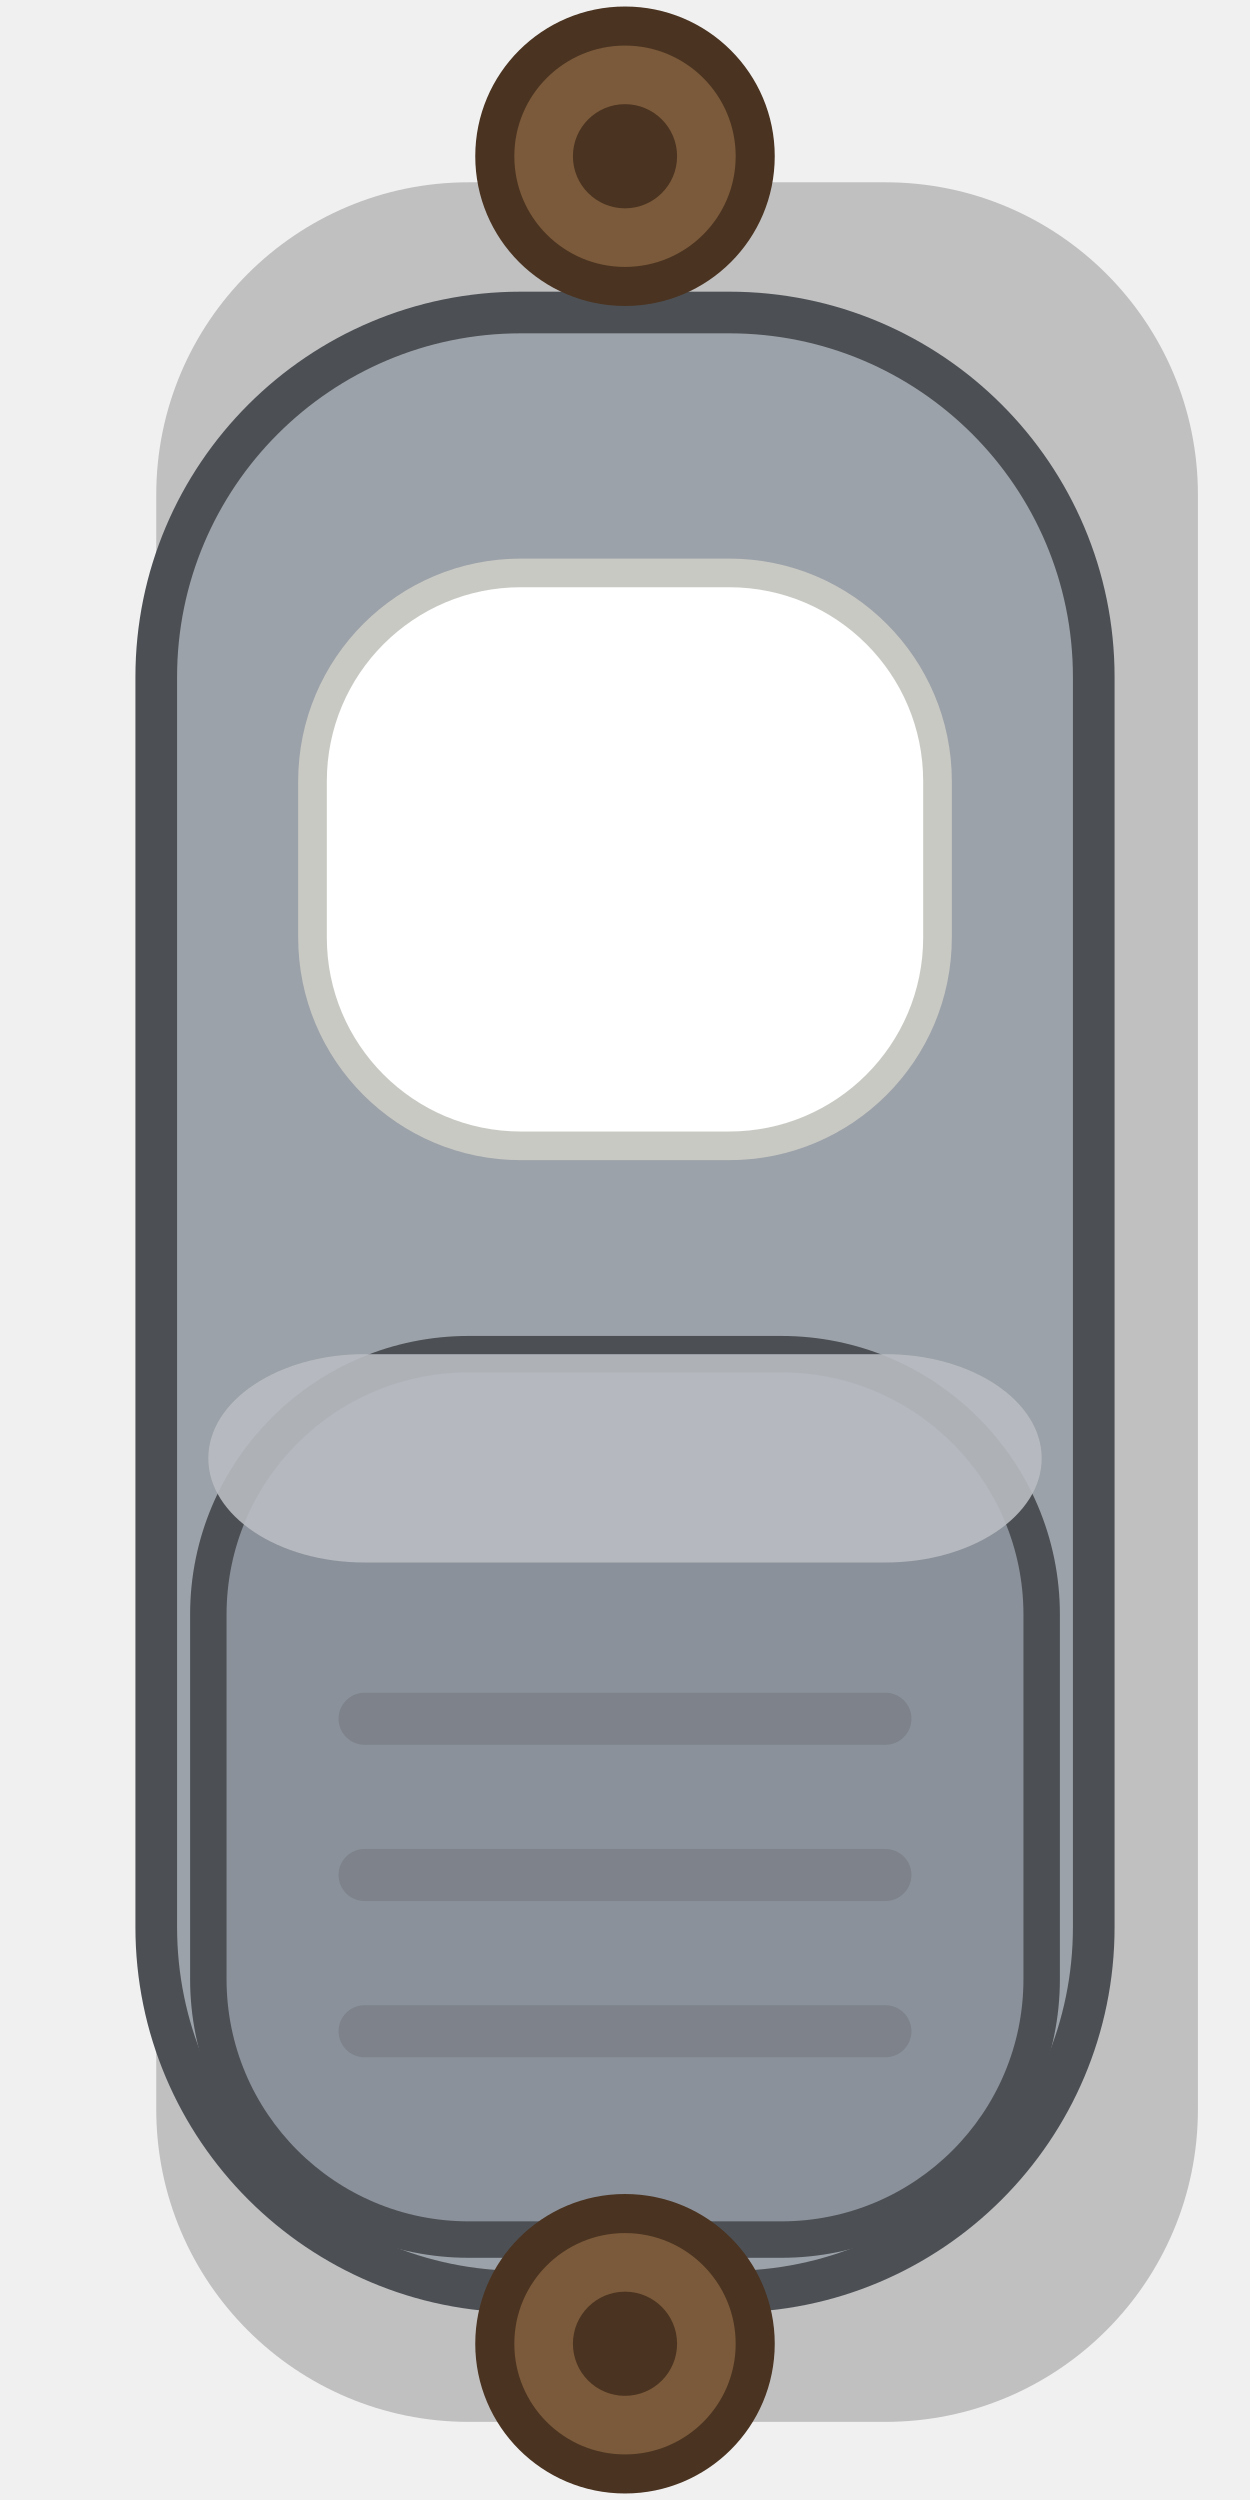
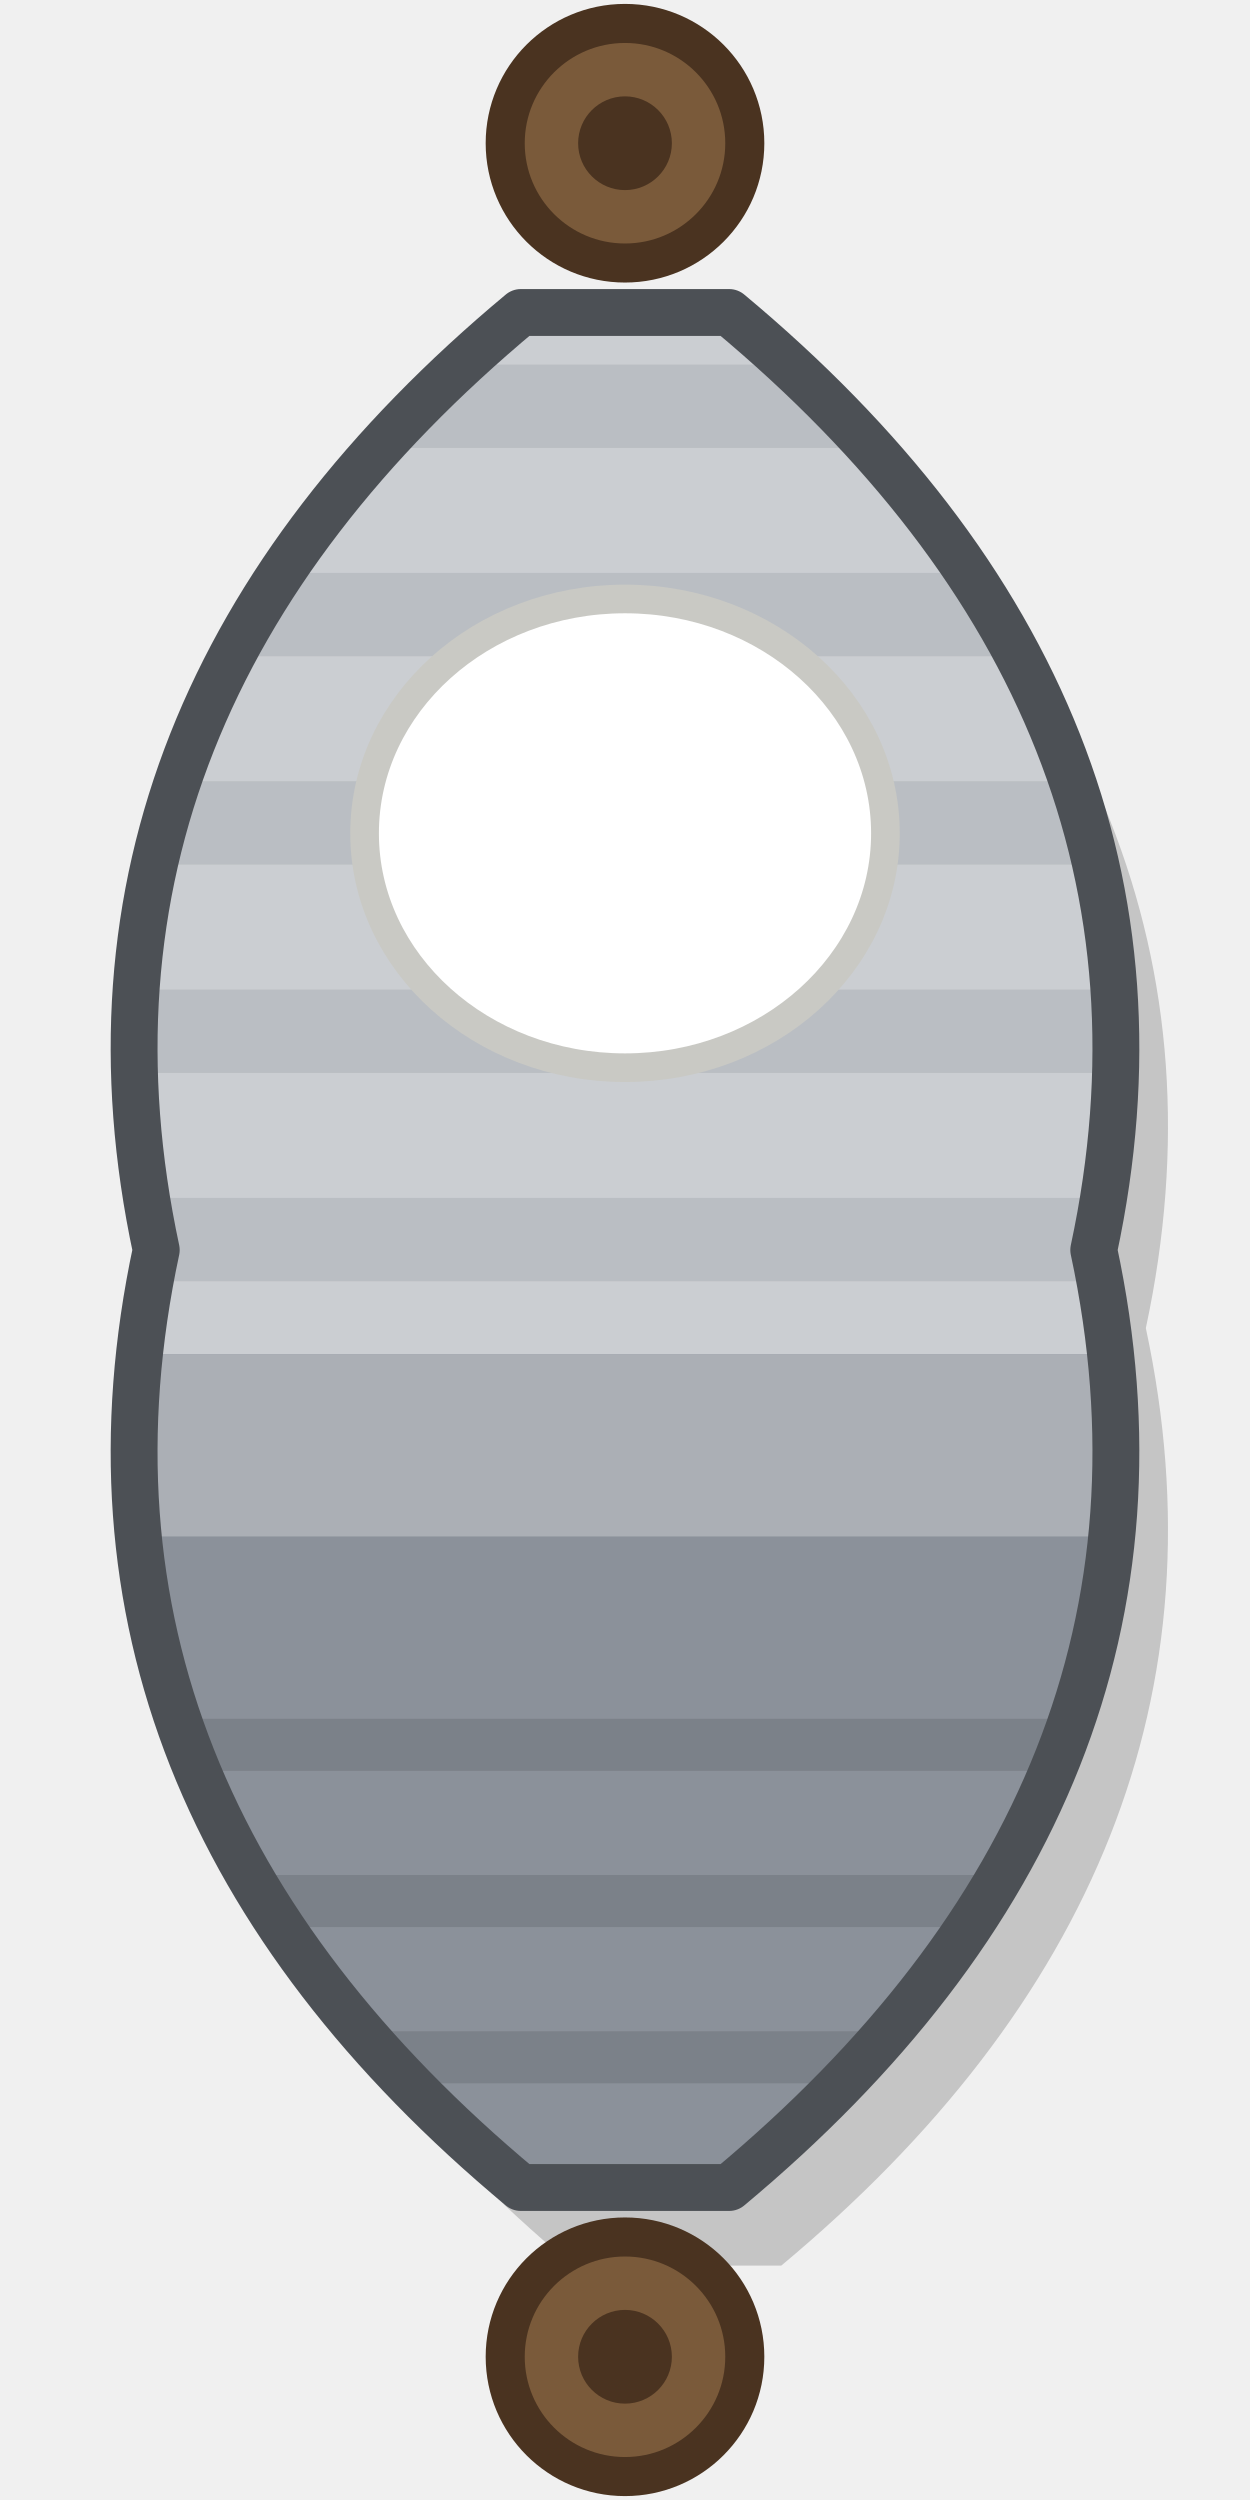
<svg xmlns="http://www.w3.org/2000/svg" width="96" height="192" viewBox="0 0 48 96">
-   <rect x="6" y="7" width="40" height="86" rx="12" fill="#000" opacity=".2" />
-   <rect x="6" y="12" width="36" height="76" rx="14" fill="#9ca2a9" stroke="#4c5055" stroke-width="1.6" />
-   <rect x="12" y="22" width="24" height="22" rx="8" fill="#ffffff" stroke="#c9c9c4" stroke-width="1.1" />
-   <rect x="8" y="52" width="32" height="34" rx="10" fill="#8b919a" stroke="#4c5055" stroke-width="1.4" />
-   <rect x="8" y="52" width="32" height="8" rx="6" fill="#b9bdc2" opacity="0.9" />
-   <rect x="13" y="65" width="22" height="2" rx="1" fill="#6f747b" opacity="0.5" />
-   <rect x="13" y="71" width="22" height="2" rx="1" fill="#6f747b" opacity="0.5" />
-   <rect x="13" y="77" width="22" height="2" rx="1" fill="#6f747b" opacity="0.5" />
-   <circle cx="24" cy="6" r="5" fill="#7a5a3a" stroke="#4a3320" stroke-width="1.5" />
-   <circle cx="24" cy="6" r="2" fill="#4a3320" />
-   <circle cx="24" cy="90" r="5" fill="#7a5a3a" stroke="#4a3320" stroke-width="1.5" />
-   <circle cx="24" cy="90" r="2" fill="#4a3320" />
+   <defs>
+     <clipPath id="h">
+       <path d="M20 12 L28 12 C40 22 45 34 42 48 C45 62 40 74 28 84 L20 84 C8 74 3 62 6 48 C3 34 8 22 20 12Z" />
+     </clipPath>
+   </defs>
+   <path d="M20 12 L28 12 C40 22 45 34 42 48 C45 62 40 74 28 84 L20 84 C8 74 3 62 6 48 C3 34 8 22 20 12Z" fill="#000" opacity=".18" transform="translate(2 3)" />
+   <path d="M20 12 L28 12 C40 22 45 34 42 48 C45 62 40 74 28 84 L20 84 C8 74 3 62 6 48 C3 34 8 22 20 12Z" fill="#cbced2" />
+   <g clip-path="url(#h)">
+     <rect x="0" y="14" width="48" height="3.2" rx="0" fill="#b4b8bd" opacity="0.75" />
+     <rect x="0" y="22" width="48" height="3.2" rx="0" fill="#b4b8bd" opacity="0.75" />
+     <rect x="0" y="30" width="48" height="3.2" rx="0" fill="#b4b8bd" opacity="0.75" />
+     <rect x="0" y="38" width="48" height="3.2" rx="0" fill="#b4b8bd" opacity="0.75" />
+     <rect x="0" y="46" width="48" height="3.2" rx="0" fill="#b4b8bd" opacity="0.75" />
+     <rect x="0" y="52" width="48" height="40" rx="0" fill="#8b919a" />
+     <rect x="0" y="52" width="48" height="7" rx="0" fill="#aeb2b8" opacity="0.9" />
+     <rect x="0" y="66" width="48" height="2" rx="0" fill="#6c7178" opacity="0.5" />
+     <rect x="0" y="72" width="48" height="2" rx="0" fill="#6c7178" opacity="0.5" />
+     <rect x="0" y="78" width="48" height="2" rx="0" fill="#6c7178" opacity="0.5" />
+   </g>
+   <path d="M20 12 L28 12 C40 22 45 34 42 48 C45 62 40 74 28 84 L20 84 C8 74 3 62 6 48 C3 34 8 22 20 12Z" fill="none" stroke="#4c5055" stroke-width="1.8" stroke-linejoin="round" />
+   <ellipse cx="24" cy="32" rx="10" ry="9" fill="#ffffff" stroke="#c9c9c4" stroke-width="1.1" />
+   <circle cx="24" cy="5.5" r="4.6" fill="#7a5a3a" stroke="#4a3320" stroke-width="1.5" />
+   <circle cx="24" cy="5.5" r="1.8" fill="#4a3320" />
+   <circle cx="24" cy="90.5" r="4.6" fill="#7a5a3a" stroke="#4a3320" stroke-width="1.5" />
+   <circle cx="24" cy="90.5" r="1.8" fill="#4a3320" />
</svg>
